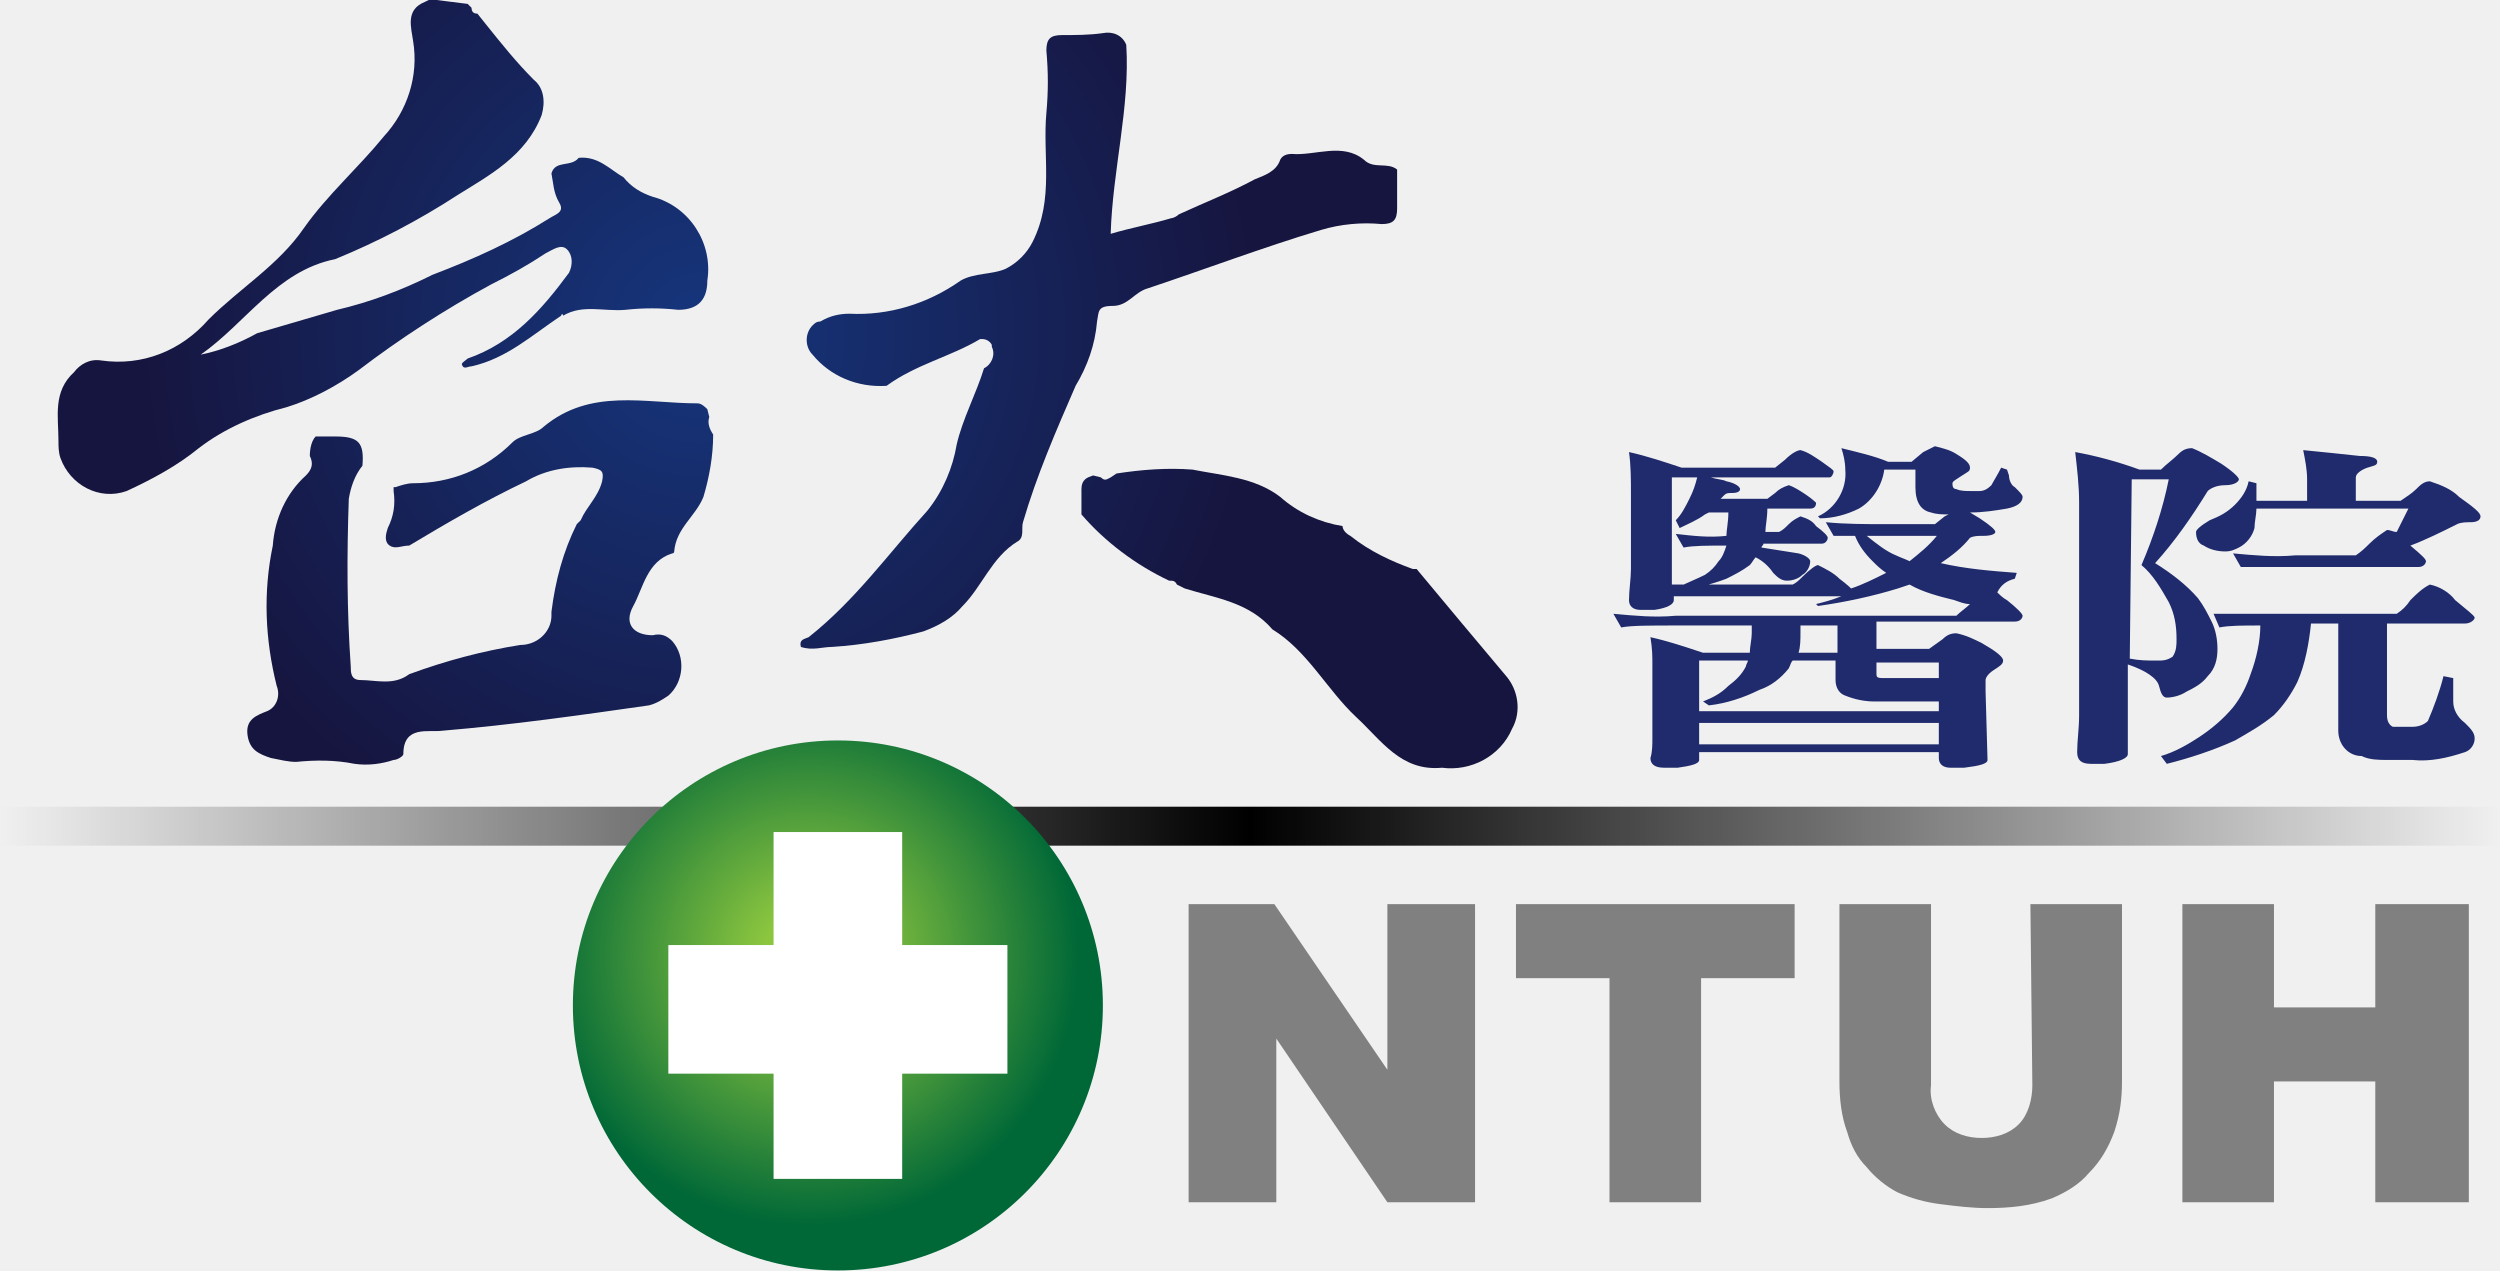
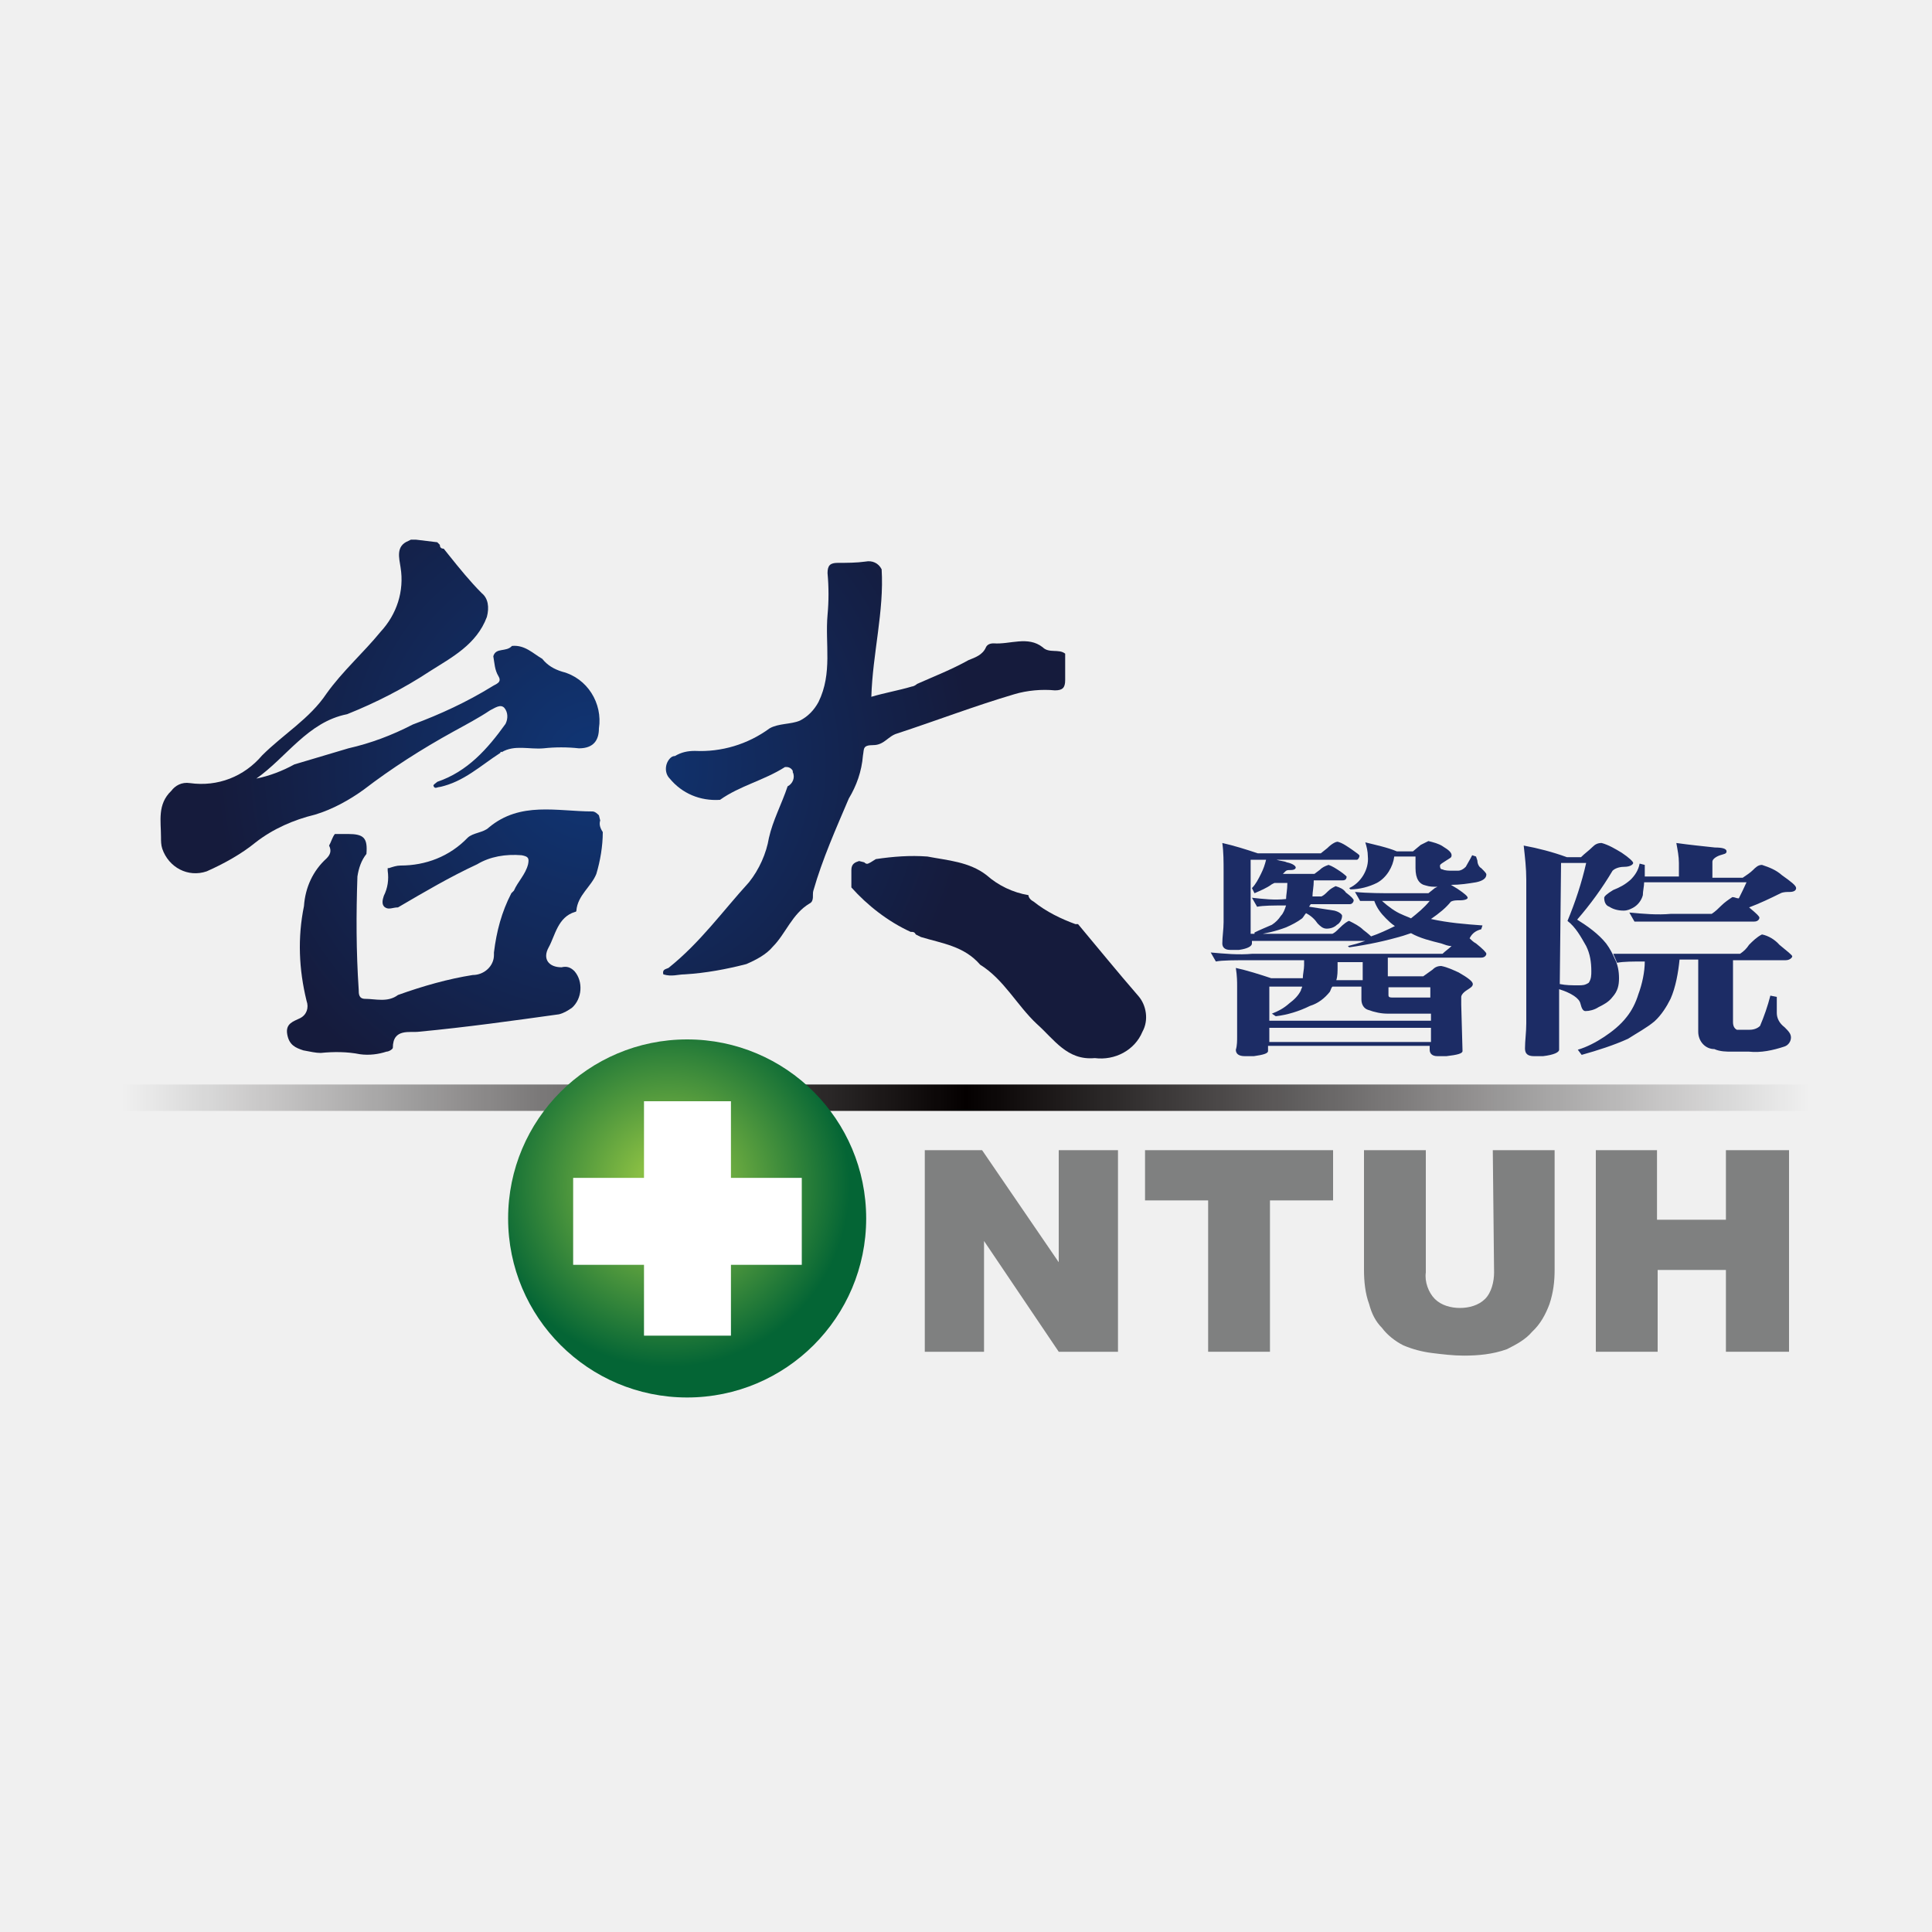
- <svg xmlns="http://www.w3.org/2000/svg" version="1.1" id="圖層_1" x="0px" y="0px" viewBox="0 0 128.3 65.2" style="enable-background:new 0 0 128.3 65.2;" xml:space="preserve">
+ <svg xmlns="http://www.w3.org/2000/svg" version="1.1" id="圖層_1" x="0px" y="0px" viewBox="0 0 300 300" style="enable-background:new 0 0 300 300;" xml:space="preserve">
  <style type="text/css">
	.st0{fill:url(#SVGID_1_);}
	.st1{fill:url(#SVGID_2_);}
	.st2{fill:url(#SVGID_3_);}
	.st3{fill:url(#SVGID_4_);}
	.st4{fill:url(#SVGID_5_);}
	.st5{fill:url(#SVGID_6_);}
	.st6{fill:url(#SVGID_7_);}
- 	.st7{fill:#202B6D;}
- 	.st8{fill:#808080;}
+ 	.st7{fill:#1C2C65;}
+ 	.st8{fill:#7F8080;}
	.st9{fill:#FFFFFF;}
</style>
-   <linearGradient id="SVGID_1_" gradientUnits="userSpaceOnUse" x1="0" y1="25.57" x2="128.31" y2="25.57" gradientTransform="matrix(1 0 0 -1 0 68)">
-     <stop offset="0" style="stop-color:#000000;stop-opacity:0" />
-     <stop offset="0.5" style="stop-color:#000000" />
-     <stop offset="1" style="stop-color:#000000;stop-opacity:0" />
+   <linearGradient id="SVGID_1_" gradientUnits="userSpaceOnUse" x1="18.868" y1="385.878" x2="281.039" y2="385.878" gradientTransform="matrix(1 0 0 1 0 -215.4646)">
+     <stop offset="0" style="stop-color:#040000;stop-opacity:0" />
+     <stop offset="0.5" style="stop-color:#040000" />
+     <stop offset="1" style="stop-color:#040000;stop-opacity:0" />
  </linearGradient>
-   <rect y="41.4" class="st0" width="128.3" height="2" />
-   <radialGradient id="SVGID_2_" cx="41.54" cy="18.92" r="13.79" gradientTransform="matrix(1 0 0 -1 0 68)" gradientUnits="userSpaceOnUse">
-     <stop offset="0.17" style="stop-color:#8CC63F" />
-     <stop offset="1" style="stop-color:#006837" />
+   <rect x="18.9" y="168.4" class="st0" width="262.2" height="4.1" />
+   <radialGradient id="SVGID_2_" cx="103.752" cy="399.528" r="28.179" gradientTransform="matrix(1 0 0 1 0 -215.4646)" gradientUnits="userSpaceOnUse">
+     <stop offset="0.17" style="stop-color:#88BE43" />
+     <stop offset="1" style="stop-color:#046535" />
  </radialGradient>
-   <circle class="st1" cx="43" cy="51.6" r="13.6" />
-   <radialGradient id="SVGID_3_" cx="35.92" cy="50.95" r="28.79" gradientTransform="matrix(1 0 0 -1 0 68)" gradientUnits="userSpaceOnUse">
-     <stop offset="0" style="stop-color:#16367D" />
-     <stop offset="1" style="stop-color:#16153F" />
+   <circle class="st1" cx="106.7" cy="189.2" r="27.8" />
+   <radialGradient id="SVGID_3_" cx="92.268" cy="334.077" r="58.83" gradientTransform="matrix(1 0 0 1 0 -215.4646)" gradientUnits="userSpaceOnUse">
+     <stop offset="0" style="stop-color:#103676" />
+     <stop offset="1" style="stop-color:#151B3C" />
  </radialGradient>
-   <path class="st2" d="M45.5,19.8c-1.5,0.1-2.9-0.5-3.8-1.6c-0.4-0.4-0.4-1.1,0-1.5c0.1-0.1,0.2-0.2,0.4-0.2c0.5-0.3,1-0.4,1.5-0.4  c2,0.1,4-0.5,5.7-1.7c0.7-0.4,1.6-0.3,2.3-0.6c0.6-0.3,1.1-0.8,1.4-1.4c1.1-2.2,0.5-4.4,0.7-6.6c0.1-1.1,0.1-2.1,0-3.2  c0-0.6,0.2-0.8,0.8-0.8c0.7,0,1.4,0,2.1-0.1c0.5-0.1,1,0.1,1.2,0.6C58,5.5,57.1,8.7,57,12c1-0.3,2.1-0.5,3.1-0.8  c0.1,0,0.3-0.1,0.4-0.2c1.3-0.6,2.6-1.1,3.9-1.8c0.5-0.2,1.1-0.4,1.3-1C65.8,8,66,7.9,66.3,7.9c1.2,0.1,2.6-0.6,3.7,0.3  c0.5,0.5,1.2,0.1,1.7,0.5c0,0.7,0,1.4,0,2s-0.2,0.8-0.8,0.8c-1-0.1-2.1,0-3.1,0.3c-3,0.9-5.9,2-8.9,3c-0.7,0.2-1,0.9-1.8,0.9  s-0.7,0.3-0.8,0.8c-0.1,1.2-0.5,2.3-1.1,3.3c-1,2.3-2,4.6-2.7,7c-0.1,0.3,0.1,0.8-0.3,1c-1.3,0.8-1.8,2.3-2.8,3.3  c-0.5,0.6-1.2,1-2,1.3c-1.5,0.4-3.1,0.7-4.7,0.8c-0.5,0-1,0.2-1.6,0c-0.1-0.4,0.2-0.4,0.4-0.5c2.4-1.9,4.1-4.3,6.1-6.5  c0.8-1,1.3-2.2,1.5-3.4c0.3-1.3,1-2.6,1.4-3.9c0.4-0.2,0.6-0.7,0.4-1.1c0,0,0,0,0-0.1c-0.1-0.2-0.3-0.3-0.5-0.3c0,0-0.1,0-0.1,0  C48.8,18.3,47,18.7,45.5,19.8z" />
-   <radialGradient id="SVGID_4_" cx="35.92" cy="50.95" r="28.79" gradientTransform="matrix(1 0 0 -1 0 68)" gradientUnits="userSpaceOnUse">
-     <stop offset="0" style="stop-color:#16367D" />
-     <stop offset="1" style="stop-color:#16153F" />
+   <path class="st2" d="M111.8,124.2c-3.1,0.2-5.9-1-7.8-3.3c-0.8-0.8-0.8-2.2,0-3.1c0.2-0.2,0.4-0.4,0.8-0.4c1-0.6,2-0.8,3.1-0.8  c4.1,0.2,8.2-1,11.6-3.5c1.4-0.8,3.3-0.6,4.7-1.2c1.2-0.6,2.2-1.6,2.9-2.9c2.2-4.5,1-9,1.4-13.5c0.2-2.2,0.2-4.3,0-6.5  c0-1.2,0.4-1.6,1.6-1.6c1.4,0,2.9,0,4.3-0.2c1-0.2,2,0.2,2.5,1.2c0.4,6.5-1.4,13.1-1.6,19.8c2-0.6,4.3-1,6.3-1.6  c0.2,0,0.6-0.2,0.8-0.4c2.7-1.2,5.3-2.2,8-3.7c1-0.4,2.2-0.8,2.7-2c0.2-0.4,0.6-0.6,1.2-0.6c2.5,0.2,5.3-1.2,7.6,0.6  c1,1,2.5,0.2,3.5,1c0,1.4,0,2.9,0,4.1c0,1.2-0.4,1.6-1.6,1.6c-2-0.2-4.3,0-6.3,0.6c-6.1,1.8-12.1,4.1-18.2,6.1  c-1.4,0.4-2,1.8-3.7,1.8s-1.4,0.6-1.6,1.6c-0.2,2.5-1,4.7-2.2,6.7c-2,4.7-4.1,9.4-5.5,14.3c-0.2,0.6,0.2,1.6-0.6,2  c-2.7,1.6-3.7,4.7-5.7,6.7c-1,1.2-2.5,2-4.1,2.7c-3.1,0.8-6.3,1.4-9.6,1.6c-1,0-2,0.4-3.3,0c-0.2-0.8,0.4-0.8,0.8-1  c4.9-3.9,8.4-8.8,12.5-13.3c1.6-2,2.7-4.5,3.1-6.9c0.6-2.7,2-5.3,2.9-8c0.8-0.4,1.2-1.4,0.8-2.2c0,0,0,0,0-0.2  c-0.2-0.4-0.6-0.6-1-0.6h-0.2C118.6,121.2,114.9,122,111.8,124.2z" />
+   <radialGradient id="SVGID_4_" cx="92.268" cy="334.077" r="58.83" gradientTransform="matrix(1 0 0 1 0 -215.4646)" gradientUnits="userSpaceOnUse">
+     <stop offset="0" style="stop-color:#103676" />
+     <stop offset="1" style="stop-color:#151B3C" />
  </radialGradient>
-   <path class="st3" d="M57.3,24.3c1.3-0.2,2.6-0.3,3.9-0.2c1.5,0.3,3.2,0.4,4.5,1.4c0.9,0.8,2,1.3,3.2,1.5c0,0.2,0.2,0.4,0.4,0.5  c1,0.8,2.1,1.3,3.2,1.7c0.1,0,0.1,0,0.2,0c1.5,1.8,3,3.6,4.6,5.5c0.6,0.7,0.8,1.8,0.3,2.7c-0.6,1.4-2.1,2.2-3.6,2  c-2.1,0.2-3.1-1.4-4.4-2.6c-1.5-1.4-2.5-3.4-4.3-4.5c-1.2-1.4-2.9-1.6-4.5-2.1l-0.4-0.2c-0.1-0.2-0.2-0.2-0.4-0.2  c-1.7-0.8-3.3-2-4.5-3.4c0-0.4,0-0.8,0-1.3c0-0.5,0.3-0.6,0.6-0.7l0.4,0.1c0.2,0.2,0.3,0.1,0.5,0L57.3,24.3L57.3,24.3z" />
-   <radialGradient id="SVGID_5_" cx="35.92" cy="50.95" r="28.79" gradientTransform="matrix(1 0 0 -1 0 68)" gradientUnits="userSpaceOnUse">
-     <stop offset="0" style="stop-color:#16367D" />
-     <stop offset="1" style="stop-color:#16153F" />
+   <path class="st3" d="M136,133.4c2.7-0.4,5.3-0.6,8-0.4c3.1,0.6,6.5,0.8,9.2,2.9c1.8,1.6,4.1,2.7,6.5,3.1c0,0.4,0.4,0.8,0.8,1  c2,1.6,4.3,2.7,6.5,3.5c0.2,0,0.2,0,0.4,0c3.1,3.7,6.1,7.4,9.4,11.2c1.2,1.4,1.6,3.7,0.6,5.5c-1.2,2.9-4.3,4.5-7.4,4.1  c-4.3,0.4-6.3-2.9-9-5.3c-3.1-2.9-5.1-6.9-8.8-9.2c-2.5-2.9-5.9-3.3-9.2-4.3l-0.8-0.4c-0.2-0.4-0.4-0.4-0.8-0.4  c-3.5-1.6-6.7-4.1-9.2-6.9c0-0.8,0-1.6,0-2.7c0-1,0.6-1.2,1.2-1.4l0.8,0.2c0.4,0.4,0.6,0.2,1,0L136,133.4L136,133.4z" />
+   <radialGradient id="SVGID_5_" cx="92.268" cy="334.077" r="58.83" gradientTransform="matrix(1 0 0 1 0 -215.4646)" gradientUnits="userSpaceOnUse">
+     <stop offset="0" style="stop-color:#103676" />
+     <stop offset="1" style="stop-color:#151B3C" />
  </radialGradient>
-   <path class="st4" d="M28.8,16.2c-1.5,1-2.8,2.2-4.6,2.6c-0.2,0-0.4,0.2-0.5-0.1c0-0.1,0.2-0.2,0.3-0.3c2.3-0.8,3.8-2.5,5.2-4.4  c0.2-0.4,0.2-0.9-0.1-1.2c-0.3-0.3-0.7,0-1.1,0.2c-0.9,0.6-1.8,1.1-2.8,1.6c-2.4,1.3-4.7,2.8-6.8,4.4c-1.1,0.8-2.4,1.5-3.7,1.9  c-1.6,0.4-3.2,1.1-4.5,2.1c-1.1,0.9-2.4,1.6-3.7,2.2c-1.4,0.5-2.9-0.3-3.4-1.7C3,23.2,3,22.9,3,22.6c0-1.2-0.3-2.5,0.8-3.5  c0.3-0.4,0.8-0.7,1.4-0.6c2.1,0.3,4.1-0.5,5.5-2.1c1.6-1.6,3.6-2.8,4.9-4.7c1.2-1.7,2.8-3.1,4.1-4.7c1.2-1.3,1.8-3.1,1.5-4.9  c-0.1-0.7-0.4-1.6,0.6-2l0.2-0.1L22.4,0L24,0.2l0.2,0.2c0,0.2,0.1,0.3,0.3,0.3l0.4,0.5c0.8,1,1.6,2,2.5,2.9c0.5,0.4,0.6,1.1,0.4,1.8  C27,8,25.1,9,23.5,10c-2,1.3-4.1,2.4-6.3,3.3c-3,0.6-4.6,3.3-6.9,4.9c1-0.2,2-0.6,2.9-1.1l4.1-1.2c1.7-0.4,3.3-1,4.9-1.8  c2.1-0.8,4.1-1.7,6-2.9c0.3-0.2,0.8-0.3,0.5-0.8s-0.3-1-0.4-1.5c0.2-0.7,1-0.3,1.4-0.8c1-0.1,1.6,0.6,2.3,1c0.4,0.5,0.9,0.8,1.5,1  c1.9,0.5,3.1,2.4,2.8,4.3c0,0.9-0.4,1.5-1.5,1.5c-0.9-0.1-1.8-0.1-2.7,0c-1.1,0.1-2.2-0.3-3.2,0.3l0,0  C28.9,16.1,28.8,16.1,28.8,16.2z" />
-   <radialGradient id="SVGID_6_" cx="35.92" cy="50.95" r="28.79" gradientTransform="matrix(1 0 0 -1 0 68)" gradientUnits="userSpaceOnUse">
-     <stop offset="0" style="stop-color:#16367D" />
-     <stop offset="1" style="stop-color:#16153F" />
+   <path class="st4" d="M77.7,116.9c-3.1,2-5.7,4.5-9.4,5.3c-0.4,0-0.8,0.4-1-0.2c0-0.2,0.4-0.4,0.6-0.6c4.7-1.6,7.8-5.1,10.6-9  c0.4-0.8,0.4-1.8-0.2-2.5c-0.6-0.6-1.4,0-2.2,0.4c-1.8,1.2-3.7,2.2-5.7,3.3c-4.9,2.7-9.6,5.7-13.9,9c-2.2,1.6-4.9,3.1-7.6,3.9  c-3.3,0.8-6.5,2.2-9.2,4.3c-2.2,1.8-4.9,3.3-7.6,4.5c-2.9,1-5.9-0.6-6.9-3.5c-0.2-0.6-0.2-1.2-0.2-1.8c0-2.5-0.6-5.1,1.6-7.2  c0.6-0.8,1.6-1.4,2.9-1.2c4.3,0.6,8.4-1,11.2-4.3c3.3-3.3,7.4-5.7,10-9.6c2.5-3.5,5.7-6.3,8.4-9.6c2.5-2.7,3.7-6.3,3.1-10  c-0.2-1.4-0.8-3.3,1.2-4.1l0.4-0.2h0.8l3.3,0.4l0.4,0.4c0,0.4,0.2,0.6,0.6,0.6l0.8,1c1.6,2,3.3,4.1,5.1,5.9c1,0.8,1.2,2.2,0.8,3.7  c-1.6,4.3-5.5,6.3-8.8,8.4c-4.1,2.7-8.4,4.9-12.9,6.7c-6.1,1.2-9.4,6.7-14.1,10c2-0.4,4.1-1.2,5.9-2.2l8.4-2.5c3.5-0.8,6.7-2,10-3.7  c4.3-1.6,8.4-3.5,12.3-5.9c0.6-0.4,1.6-0.6,1-1.6c-0.6-1-0.6-2-0.8-3.1c0.4-1.4,2-0.6,2.9-1.6c2-0.2,3.3,1.2,4.7,2  c0.8,1,1.8,1.6,3.1,2c3.9,1,6.3,4.9,5.7,8.8c0,1.8-0.8,3.1-3.1,3.1c-1.8-0.2-3.7-0.2-5.5,0c-2.2,0.2-4.5-0.6-6.5,0.6l0,0  C77.9,116.7,77.7,116.7,77.7,116.9z" />
+   <radialGradient id="SVGID_6_" cx="92.268" cy="334.077" r="58.83" gradientTransform="matrix(1 0 0 1 0 -215.4646)" gradientUnits="userSpaceOnUse">
+     <stop offset="0" style="stop-color:#103676" />
+     <stop offset="1" style="stop-color:#151B3C" />
  </radialGradient>
-   <path class="st5" d="M16.2,22.4c0.3,0,0.6,0,1,0c1.2,0,1.5,0.3,1.4,1.5c-0.4,0.5-0.6,1.1-0.7,1.7c-0.1,2.9-0.1,5.7,0.1,8.6  c0,0.3,0,0.7,0.5,0.7c0.8,0,1.7,0.3,2.5-0.3c1.9-0.7,3.8-1.2,5.7-1.5c0.9,0,1.6-0.7,1.6-1.5c0-0.1,0-0.1,0-0.2  c0.2-1.6,0.6-3.1,1.3-4.5l0,0l0.2-0.2c0.3-0.7,0.9-1.2,1.1-2c0.1-0.5,0-0.6-0.5-0.7c-1.2-0.1-2.4,0.1-3.4,0.7c-2.1,1-4,2.1-6,3.3  C20.6,28,20.3,28.2,20,28s-0.2-0.6-0.1-0.9c0.3-0.6,0.4-1.2,0.3-1.9c0-0.1,0-0.1,0-0.2l0.1,0V25c0.3-0.1,0.6-0.2,0.9-0.2  c1.9,0,3.7-0.7,5.1-2.1c0.4-0.4,1.2-0.4,1.6-0.8c2.4-2,5.2-1.2,7.9-1.2c0.2,0,0.4,0.2,0.5,0.3l0.1,0.4c-0.1,0.3,0,0.6,0.2,0.9  c0,1.1-0.2,2.2-0.5,3.2c-0.4,1-1.4,1.6-1.5,2.8c0,0.1-0.1,0.1-0.1,0.1c-1.3,0.4-1.5,1.8-2,2.7s0,1.5,1,1.5c0.4-0.1,0.7,0,1,0.3  c0.7,0.8,0.6,2.1-0.2,2.8c-0.3,0.2-0.6,0.4-1,0.5c-3.5,0.5-7,1-10.6,1.3c-0.7,0.1-2-0.3-2,1.2c0,0.1-0.3,0.3-0.5,0.3  c-0.6,0.2-1.3,0.3-2,0.2c-1-0.2-2-0.2-3-0.1c-0.4,0-0.8-0.1-1.3-0.2c-0.6-0.2-1.1-0.4-1.2-1.2s0.5-1,1-1.2c0.5-0.2,0.7-0.8,0.5-1.3  c0,0,0,0,0,0c-0.6-2.4-0.7-4.8-0.2-7.2c0.1-1.4,0.7-2.7,1.7-3.6c0.3-0.3,0.4-0.6,0.2-1C15.9,23,16,22.6,16.2,22.4L16.2,22.4z" />
-   <radialGradient id="SVGID_7_" cx="35.92" cy="50.95" r="28.79" gradientTransform="matrix(1 0 0 -1 0 68)" gradientUnits="userSpaceOnUse">
-     <stop offset="0" style="stop-color:#16367D" />
-     <stop offset="1" style="stop-color:#16153F" />
+   <path class="st5" d="M52,129.5c0.6,0,1.2,0,2,0c2.5,0,3.1,0.6,2.9,3.1c-0.8,1-1.2,2.2-1.4,3.5c-0.2,5.9-0.2,11.6,0.2,17.6  c0,0.6,0,1.4,1,1.4c1.6,0,3.5,0.6,5.1-0.6c3.9-1.4,7.8-2.5,11.6-3.1c1.8,0,3.3-1.4,3.3-3.1c0-0.2,0-0.2,0-0.4  c0.4-3.3,1.2-6.3,2.7-9.2l0,0l0.4-0.4c0.6-1.4,1.8-2.5,2.2-4.1c0.2-1,0-1.2-1-1.4c-2.5-0.2-4.9,0.2-6.9,1.4c-4.3,2-8.2,4.3-12.3,6.7  c-0.8,0-1.4,0.4-2,0s-0.4-1.2-0.2-1.8c0.6-1.2,0.8-2.5,0.6-3.9c0-0.2,0-0.2,0-0.4h0.2l0,0c0.6-0.2,1.2-0.4,1.8-0.4  c3.9,0,7.6-1.4,10.4-4.3c0.8-0.8,2.5-0.8,3.3-1.6c4.9-4.1,10.6-2.5,16.1-2.5c0.4,0,0.8,0.4,1,0.6l0.2,0.8c-0.2,0.6,0,1.2,0.4,1.8  c0,2.2-0.4,4.5-1,6.5c-0.8,2-2.9,3.3-3.1,5.7c0,0.2-0.2,0.2-0.2,0.2c-2.7,0.8-3.1,3.7-4.1,5.5c-1,1.8,0,3.1,2,3.1  c0.8-0.2,1.4,0,2,0.6c1.4,1.6,1.2,4.3-0.4,5.7c-0.6,0.4-1.2,0.8-2,1c-7.2,1-14.3,2-21.7,2.7c-1.4,0.2-4.1-0.6-4.1,2.5  c0,0.2-0.6,0.6-1,0.6c-1.2,0.4-2.7,0.6-4.1,0.4c-2-0.4-4.1-0.4-6.1-0.2c-0.8,0-1.6-0.2-2.7-0.4c-1.2-0.4-2.2-0.8-2.5-2.5s1-2,2-2.5  s1.4-1.6,1-2.7l0,0c-1.2-4.9-1.4-9.8-0.4-14.7c0.2-2.9,1.4-5.5,3.5-7.4c0.6-0.6,0.8-1.2,0.4-2C51.4,130.8,51.6,130,52,129.5  L52,129.5z" />
+   <radialGradient id="SVGID_7_" cx="60.145" cy="334.077" r="27.338" gradientTransform="matrix(1 0 0 1 0 -215.4646)" gradientUnits="userSpaceOnUse">
+     <stop offset="0" style="stop-color:#103676" />
+     <stop offset="1" style="stop-color:#151B3C" />
  </radialGradient>
-   <path class="st6" d="M20.2,25.3v-0.2C20.2,25.2,20.2,25.2,20.2,25.3z" />
-   <path class="st7" d="M85.8,24.5V30H92c0.2-0.1,0.3-0.2,0.5-0.4c0.4-0.4,0.7-0.6,0.8-0.6c0.4,0.2,0.8,0.4,1.1,0.7  c0.4,0.3,0.6,0.5,0.6,0.5v0c0.6-0.2,1.2-0.5,1.8-0.8l0,0c-0.3-0.2-0.5-0.4-0.7-0.6c-0.4-0.4-0.7-0.8-0.9-1.3l-1.1,0l-0.4-0.7  c1,0.1,2.1,0.1,3.1,0.1h2.5l0.5-0.4l0.2-0.1c-0.3,0-0.6,0-0.9-0.1c-0.5-0.1-0.8-0.5-0.8-1.3v-0.9h-1.6c-0.1,0.8-0.6,1.6-1.3,2  c-0.6,0.3-1.3,0.5-2,0.5l-0.1-0.1c0.9-0.4,1.5-1.4,1.4-2.4c0-0.4-0.1-0.8-0.2-1.1c0.8,0.2,1.7,0.4,2.4,0.7h1.2l0.6-0.5  c0.2-0.1,0.4-0.2,0.6-0.3c0.4,0.1,0.8,0.2,1.1,0.4c0.5,0.3,0.7,0.5,0.7,0.7s-0.1,0.2-0.4,0.4s-0.5,0.3-0.5,0.4s0,0.3,0.2,0.3  c0.2,0.1,0.5,0.1,0.7,0.1h0.5c0.2,0,0.4-0.1,0.6-0.3c0.1-0.2,0.3-0.5,0.5-0.9l0.3,0.1l0.1,0.3c0,0.2,0.1,0.5,0.3,0.6  c0.3,0.3,0.4,0.4,0.4,0.5c0,0.3-0.3,0.5-0.8,0.6c-0.6,0.1-1.2,0.2-1.9,0.2l0.5,0.3c0.6,0.4,0.8,0.6,0.8,0.7s-0.2,0.2-0.6,0.2  c-0.3,0-0.5,0-0.7,0.1c-0.4,0.5-0.9,0.9-1.5,1.3l0,0c1.3,0.3,2.6,0.4,3.9,0.5l-0.1,0.3c-0.4,0.1-0.7,0.3-0.9,0.7  c0.1,0.1,0.3,0.3,0.5,0.4c0.5,0.4,0.8,0.7,0.8,0.8s-0.1,0.3-0.4,0.3h-7.1v1.4H99l0.7-0.5c0.2-0.2,0.4-0.3,0.7-0.3  c0.5,0.1,0.9,0.3,1.3,0.5c0.7,0.4,1.1,0.7,1.1,0.9s-0.2,0.3-0.5,0.5s-0.4,0.4-0.4,0.5v0.6L102,39c0,0.2-0.4,0.3-1.2,0.4h-0.7  c-0.4,0-0.6-0.2-0.6-0.5v-0.3H87.2V39c0,0.2-0.4,0.3-1.1,0.4h-0.7c-0.5,0-0.7-0.2-0.7-0.5c0.1-0.3,0.1-0.7,0.1-1v-3.8  c0-0.4,0-0.8-0.1-1.4c0.9,0.2,1.8,0.5,2.7,0.8h2.4c0-0.3,0.1-0.7,0.1-1v-0.4H86c-1.3,0-2.3,0-2.8,0.1l-0.4-0.7  c1.1,0.1,2.1,0.2,3.2,0.1h14.4c0.2-0.2,0.5-0.4,0.7-0.6l0,0c-0.3,0-0.5-0.1-0.8-0.2c-0.8-0.2-1.6-0.4-2.3-0.8l-0.6,0.2  c-1.3,0.4-2.7,0.7-4.1,0.9L93.2,31c0.4-0.1,0.8-0.2,1.3-0.4h-8.6v0.2c0,0.2-0.3,0.4-1,0.5c-0.3,0-0.5,0-0.7,0  c-0.4,0-0.6-0.2-0.6-0.5c0-0.5,0.1-1.1,0.1-1.6v-3.8c0-0.8,0-1.5-0.1-2.2c0.9,0.2,1.8,0.5,2.7,0.8h4.8l0.5-0.4  c0.4-0.4,0.7-0.5,0.8-0.5c0.4,0.1,0.8,0.4,1.1,0.6c0.4,0.3,0.6,0.4,0.6,0.5c0,0.1-0.1,0.3-0.2,0.3c0,0,0,0-0.1,0h-6  c0.3,0.1,0.6,0.1,0.8,0.2c0.5,0.1,0.7,0.3,0.7,0.4s-0.1,0.2-0.4,0.2c-0.2,0-0.3,0-0.4,0.1l-0.2,0.2h2.4l0.4-0.3  c0.2-0.2,0.4-0.3,0.7-0.4c0.3,0.1,0.6,0.3,0.9,0.5c0.3,0.2,0.5,0.4,0.5,0.4c0,0.2-0.1,0.3-0.3,0.3h-2.2c0,0.5-0.1,0.9-0.1,1.2h0.7  c0.2-0.1,0.3-0.2,0.5-0.4c0.2-0.2,0.4-0.3,0.6-0.4c0.3,0.1,0.6,0.2,0.8,0.5c0.4,0.3,0.6,0.5,0.6,0.6s-0.1,0.3-0.3,0.3h-3  c0,0.1-0.1,0.1-0.1,0.2c0.6,0.1,1.3,0.2,1.9,0.3c0.4,0.1,0.6,0.3,0.6,0.4c0,0.3-0.2,0.6-0.4,0.7c-0.2,0.2-0.5,0.3-0.8,0.3  c-0.3,0-0.5-0.2-0.7-0.4c-0.2-0.3-0.5-0.6-0.9-0.8c-0.1,0.1-0.2,0.3-0.3,0.4c-0.4,0.3-0.8,0.5-1.2,0.7c-0.8,0.3-1.6,0.5-2.4,0.6  v-0.2c0.4-0.2,0.9-0.4,1.3-0.6c0.3-0.2,0.5-0.4,0.7-0.7c0.2-0.2,0.3-0.5,0.4-0.8c-1,0-1.7,0-2.2,0.1l-0.4-0.7  c0.9,0.1,1.7,0.2,2.6,0.1c0-0.3,0.1-0.7,0.1-1.2h-1l-0.2,0.1c-0.4,0.3-0.9,0.5-1.3,0.7L86,26.7c0.3-0.3,0.5-0.7,0.7-1.1  c0.2-0.4,0.3-0.7,0.4-1.1H85.8z M99.5,36.6V36h-3.3c-0.5,0-1-0.1-1.5-0.3c-0.3-0.1-0.5-0.4-0.5-0.8v-1H92c-0.1,0.1-0.1,0.2-0.2,0.4  c-0.4,0.5-0.9,0.9-1.5,1.1c-0.8,0.4-1.7,0.7-2.6,0.8l-0.3-0.2c0.5-0.2,0.9-0.4,1.3-0.8c0.4-0.3,0.7-0.6,0.9-1c0-0.1,0.1-0.2,0.1-0.3  h-2.5v2.6H99.5z M99.5,38.2v-1.1H87.2v1.1L99.5,38.2z M94.3,32.1h-1.9v0.4c0,0.3,0,0.7-0.1,1h2L94.3,32.1z M97.3,28.5  c0.2,0.1,0.5,0.2,0.7,0.3c0.5-0.4,1-0.8,1.4-1.3h-3.6C96.3,27.9,96.8,28.3,97.3,28.5z M96.3,34.6c0,0.2,0.1,0.2,0.5,0.2h2.7V34h-3.2  V34.6z" />
-   <path class="st7" d="M114,23.8c0.6,0.4,0.9,0.7,0.9,0.8s-0.2,0.3-0.7,0.3s-0.8,0.2-0.9,0.3c-0.8,1.3-1.7,2.6-2.7,3.7  c0.8,0.5,1.6,1.1,2.2,1.8c0.3,0.4,0.5,0.8,0.7,1.2c0.2,0.4,0.3,0.9,0.3,1.4c0,0.5-0.1,1-0.5,1.4c-0.3,0.4-0.7,0.6-1.1,0.8  c-0.3,0.2-0.7,0.3-1,0.3c-0.2,0-0.3-0.2-0.4-0.6s-0.7-0.8-1.6-1.1v4.6c0,0.2-0.4,0.4-1.2,0.5h-0.7c-0.5,0-0.7-0.2-0.7-0.6  c0-0.6,0.1-1.2,0.1-1.9V25.8c0-0.9-0.1-1.7-0.2-2.6c1.1,0.2,2.2,0.5,3.3,0.9h1.1c0.3-0.3,0.6-0.5,0.9-0.8c0.2-0.2,0.4-0.3,0.7-0.3  C113,23.2,113.5,23.5,114,23.8z M109.3,33.8c0.5,0.1,0.9,0.1,1.4,0.1c0.3,0,0.5,0,0.8-0.2c0.2-0.3,0.2-0.6,0.2-0.9  c0-0.7-0.1-1.3-0.4-1.9c-0.4-0.7-0.8-1.4-1.4-1.9c0.6-1.4,1.1-2.9,1.4-4.4h-1.9L109.3,33.8z M116.7,31.5h6.3  c0.3-0.2,0.5-0.4,0.7-0.7c0.3-0.3,0.6-0.6,1-0.8c0.5,0.1,1,0.4,1.3,0.8c0.6,0.5,1,0.8,1,0.9s-0.2,0.3-0.5,0.3h-4v4.7  c0,0.3,0.1,0.5,0.3,0.6c0.3,0,0.7,0,1,0c0.3,0,0.6-0.1,0.8-0.3c0.3-0.7,0.6-1.5,0.8-2.3l0.5,0.1l0,1.2c0,0.4,0.2,0.8,0.6,1.1  c0.3,0.3,0.5,0.5,0.5,0.8c0,0.3-0.2,0.6-0.5,0.7c-0.9,0.3-1.8,0.5-2.7,0.4h-1.3c-0.4,0-0.9,0-1.3-0.2c-0.7,0-1.2-0.6-1.2-1.3  c0,0,0,0,0-0.1V32h-1.4c-0.1,1-0.3,2.1-0.7,3c-0.3,0.6-0.7,1.2-1.2,1.7c-0.6,0.5-1.3,0.9-2,1.3c-1.1,0.5-2.3,0.9-3.5,1.2l-0.3-0.4  c0.7-0.2,1.4-0.6,2-1c0.6-0.4,1.2-0.9,1.7-1.5c0.4-0.5,0.7-1.1,0.9-1.7c0.3-0.8,0.5-1.7,0.5-2.5c-0.9,0-1.6,0-2.1,0.1l-0.3-0.7  C114.6,31.5,115.7,31.5,116.7,31.5L116.7,31.5z M121.1,23.4c0.6,0,0.9,0.1,0.9,0.3s-0.2,0.2-0.5,0.3s-0.6,0.3-0.6,0.5v1.2h2.3  c0.3-0.2,0.6-0.4,0.8-0.6c0.2-0.2,0.4-0.4,0.7-0.4c0.6,0.2,1.1,0.4,1.5,0.8c0.7,0.5,1.1,0.8,1.1,1s-0.2,0.3-0.5,0.3  c-0.2,0-0.5,0-0.7,0.1c-0.8,0.4-1.6,0.8-2.4,1.1l0,0c0.6,0.5,0.8,0.7,0.8,0.8s-0.1,0.3-0.4,0.3h-6.3c-1.3,0-2.3,0-2.8,0l-0.4-0.7  c1.1,0.1,2.1,0.2,3.2,0.1h3.1c0.3-0.2,0.5-0.4,0.7-0.6c0.3-0.3,0.6-0.5,0.9-0.7c0.2,0,0.3,0.1,0.5,0.1c0.2-0.4,0.4-0.8,0.6-1.2h-7.8  c0,0.3-0.1,0.7-0.1,1c-0.1,0.4-0.4,0.8-0.8,1c-0.2,0.1-0.4,0.2-0.7,0.2c-0.4,0-0.8-0.1-1.1-0.3c-0.3-0.1-0.4-0.4-0.4-0.7  c0-0.1,0.2-0.3,0.7-0.6c0.5-0.2,0.9-0.4,1.3-0.8c0.3-0.3,0.6-0.7,0.7-1.2l0.4,0.1c0,0.4,0,0.7,0,0.9h2.6v-1.1c0-0.5-0.1-1-0.2-1.5  C119.2,23.2,120.2,23.3,121.1,23.4L121.1,23.4z" />
-   <path class="st8" d="M61,46.4h4.4l5.8,8.5v-8.5h4.5v15.3h-4.5l-5.7-8.4v8.4H61V46.4z" />
-   <path class="st8" d="M77.7,46.4h14.4v3.8h-4.8v11.5h-4.7V50.2h-4.8V46.4z" />
-   <path class="st8" d="M104.2,46.4h4.7v9.1c0,0.9-0.1,1.7-0.4,2.6c-0.3,0.8-0.7,1.5-1.3,2.1c-0.5,0.6-1.2,1-1.9,1.3  c-1.1,0.4-2.2,0.5-3.3,0.5c-0.8,0-1.6-0.1-2.4-0.2c-0.8-0.1-1.5-0.3-2.2-0.6c-0.6-0.3-1.2-0.8-1.6-1.3c-0.5-0.5-0.8-1.1-1-1.8  c-0.3-0.8-0.4-1.7-0.4-2.6v-9.1h4.7v9.3c-0.1,0.7,0.2,1.5,0.7,2c0.5,0.5,1.2,0.7,1.9,0.7c0.7,0,1.4-0.2,1.9-0.7  c0.5-0.5,0.7-1.3,0.7-2L104.2,46.4z" />
-   <path class="st8" d="M112,46.4h4.7v5.3h5.2v-5.3h4.8v15.3h-4.8v-6.2h-5.2v6.2H112V46.4z" />
-   <polygon class="st9" points="51.7,48.5 46.3,48.5 46.3,42.7 39.7,42.7 39.7,48.5 34.3,48.5 34.3,55.1 39.7,55.1 39.7,60.5   46.3,60.5 46.3,55.1 51.7,55.1 " />
+   <path class="st6" d="M60.1,135.5v-0.4C60.1,135.3,60.1,135.3,60.1,135.5z" />
+   <path class="st7" d="M194.2,133.8v11.2h12.7c0.4-0.2,0.6-0.4,1-0.8c0.8-0.8,1.4-1.2,1.6-1.2c0.8,0.4,1.6,0.8,2.2,1.4  c0.8,0.6,1.2,1,1.2,1l0,0c1.2-0.4,2.5-1,3.7-1.6l0,0c-0.6-0.4-1-0.8-1.4-1.2c-0.8-0.8-1.4-1.6-1.8-2.7h-2.2l-0.8-1.4  c2,0.2,4.3,0.2,6.3,0.2h5.1l1-0.8l0.4-0.2c-0.6,0-1.2,0-1.8-0.2c-1-0.2-1.6-1-1.6-2.7V133h-3.3c-0.2,1.6-1.2,3.3-2.7,4.1  c-1.2,0.6-2.7,1-4.1,1l-0.2-0.2c1.8-0.8,3.1-2.9,2.9-4.9c0-0.8-0.2-1.6-0.4-2.2c1.6,0.4,3.5,0.8,4.9,1.4h2.5l1.2-1  c0.4-0.2,0.8-0.4,1.2-0.6c0.8,0.2,1.6,0.4,2.2,0.8c1,0.6,1.4,1,1.4,1.4c0,0.4-0.2,0.4-0.8,0.8c-0.6,0.4-1,0.6-1,0.8s0,0.6,0.4,0.6  c0.4,0.2,1,0.2,1.4,0.2h1c0.4,0,0.8-0.2,1.2-0.6c0.2-0.4,0.6-1,1-1.8l0.6,0.2l0.2,0.6c0,0.4,0.2,1,0.6,1.2c0.6,0.6,0.8,0.8,0.8,1  c0,0.6-0.6,1-1.6,1.2c-1.2,0.2-2.5,0.4-3.9,0.4l1,0.6c1.2,0.8,1.6,1.2,1.6,1.4c0,0.2-0.4,0.4-1.2,0.4c-0.6,0-1,0-1.4,0.2  c-0.8,1-1.8,1.8-3.1,2.7l0,0c2.7,0.6,5.3,0.8,8,1l-0.2,0.6c-0.8,0.2-1.4,0.6-1.8,1.4c0.2,0.2,0.6,0.6,1,0.8c1,0.8,1.6,1.4,1.6,1.6  c0,0.2-0.2,0.6-0.8,0.6h-14.5v2.9h5.5l1.4-1c0.4-0.4,0.8-0.6,1.4-0.6c1,0.2,1.8,0.6,2.7,1c1.4,0.8,2.2,1.4,2.2,1.8  c0,0.4-0.4,0.6-1,1c-0.6,0.4-0.8,0.8-0.8,1v1.2l0.2,7.2c0,0.4-0.8,0.6-2.5,0.8h-1.4c-0.8,0-1.2-0.4-1.2-1v-0.6h-25.1v0.8  c0,0.4-0.8,0.6-2.2,0.8h-1.4c-1,0-1.4-0.4-1.4-1c0.2-0.6,0.2-1.4,0.2-2v-7.8c0-0.8,0-1.6-0.2-2.9c1.8,0.4,3.7,1,5.5,1.6h4.9  c0-0.6,0.2-1.4,0.2-2v-0.8h-8c-2.7,0-4.7,0-5.7,0.2l-0.8-1.4c2.2,0.2,4.3,0.4,6.5,0.2H224c0.4-0.4,1-0.8,1.4-1.2l0,0  c-0.6,0-1-0.2-1.6-0.4c-1.6-0.4-3.3-0.8-4.7-1.6l-1.2,0.4c-2.7,0.8-5.5,1.4-8.4,1.8l-0.2-0.2c0.8-0.2,1.6-0.4,2.7-0.8h-17.6v0.4  c0,0.4-0.6,0.8-2,1c-0.6,0-1,0-1.4,0c-0.8,0-1.2-0.4-1.2-1c0-1,0.2-2.2,0.2-3.3v-7.8c0-1.6,0-3.1-0.2-4.5c1.8,0.4,3.7,1,5.5,1.6h9.8  l1-0.8c0.8-0.8,1.4-1,1.6-1c0.8,0.2,1.6,0.8,2.2,1.2c0.8,0.6,1.2,0.8,1.2,1s-0.2,0.6-0.4,0.6c0,0,0,0-0.2,0h-12.3  c0.6,0.2,1.2,0.2,1.6,0.4c1,0.2,1.4,0.6,1.4,0.8s-0.2,0.4-0.8,0.4c-0.4,0-0.6,0-0.8,0.2l-0.4,0.4h4.9l0.8-0.6  c0.4-0.4,0.8-0.6,1.4-0.8c0.6,0.2,1.2,0.6,1.8,1c0.6,0.4,1,0.8,1,0.8c0,0.4-0.2,0.6-0.6,0.6h-4.5c0,1-0.2,1.8-0.2,2.5h1.4  c0.4-0.2,0.6-0.4,1-0.8c0.4-0.4,0.8-0.6,1.2-0.8c0.6,0.2,1.2,0.4,1.6,1c0.8,0.6,1.2,1,1.2,1.2c0,0.2-0.2,0.6-0.6,0.6h-6.1  c0,0.2-0.2,0.2-0.2,0.4c1.2,0.2,2.7,0.4,3.9,0.6c0.8,0.2,1.2,0.6,1.2,0.8c0,0.6-0.4,1.2-0.8,1.4c-0.4,0.4-1,0.6-1.6,0.6  s-1-0.4-1.4-0.8c-0.4-0.6-1-1.2-1.8-1.6c-0.2,0.2-0.4,0.6-0.6,0.8c-0.8,0.6-1.6,1-2.5,1.4c-1.6,0.6-3.3,1-4.9,1.2v-0.4  c0.8-0.4,1.8-0.8,2.7-1.2c0.6-0.4,1-0.8,1.4-1.4c0.4-0.4,0.6-1,0.8-1.6c-2,0-3.5,0-4.5,0.2l-0.8-1.4c1.8,0.2,3.5,0.4,5.3,0.2  c0-0.6,0.2-1.4,0.2-2.5h-2l-0.4,0.2c-0.8,0.6-1.8,1-2.7,1.4l-0.4-0.8c0.6-0.6,1-1.4,1.4-2.2c0.4-0.8,0.6-1.4,0.8-2.2H194.2z   M222.2,158.6v-1.2h-6.7c-1,0-2-0.2-3.1-0.6c-0.6-0.2-1-0.8-1-1.6v-2h-4.5c-0.2,0.2-0.2,0.4-0.4,0.8c-0.8,1-1.8,1.8-3.1,2.2  c-1.6,0.8-3.5,1.4-5.3,1.6l-0.6-0.4c1-0.4,1.8-0.8,2.7-1.6c0.8-0.6,1.4-1.2,1.8-2c0-0.2,0.2-0.4,0.2-0.6h-5.1v5.3h25.1V158.6z   M222.2,161.8v-2.2h-25.1v2.2H222.2z M211.6,149.4h-3.9v0.8c0,0.6,0,1.4-0.2,2h4.1V149.4z M217.7,142c0.4,0.2,1,0.4,1.4,0.6  c1-0.8,2-1.6,2.9-2.7h-7.4C215.6,140.8,216.7,141.6,217.7,142z M215.6,154.5c0,0.4,0.2,0.4,1,0.4h5.5v-1.6h-6.5V154.5z" />
+   <path class="st7" d="M251.8,132.4c1.2,0.8,1.8,1.4,1.8,1.6c0,0.2-0.4,0.6-1.4,0.6c-1,0-1.6,0.4-1.8,0.6c-1.6,2.7-3.5,5.3-5.5,7.6  c1.6,1,3.3,2.2,4.5,3.7c0.6,0.8,1,1.6,1.4,2.5c0.4,0.8,0.6,1.8,0.6,2.9s-0.2,2-1,2.9c-0.6,0.8-1.4,1.2-2.2,1.6  c-0.6,0.4-1.4,0.6-2,0.6c-0.4,0-0.6-0.4-0.8-1.2c-0.2-0.8-1.4-1.6-3.3-2.2v9.4c0,0.4-0.8,0.8-2.5,1h-1.4c-1,0-1.4-0.4-1.4-1.2  c0-1.2,0.2-2.5,0.2-3.9v-22.3c0-1.8-0.2-3.5-0.4-5.3c2.2,0.4,4.5,1,6.7,1.8h2.2c0.6-0.6,1.2-1,1.8-1.6c0.4-0.4,0.8-0.6,1.4-0.6  C249.8,131.2,250.8,131.8,251.8,132.4z M242.2,152.8c1,0.2,1.8,0.2,2.9,0.2c0.6,0,1,0,1.6-0.4c0.4-0.6,0.4-1.2,0.4-1.8  c0-1.4-0.2-2.7-0.8-3.9c-0.8-1.4-1.6-2.9-2.9-3.9c1.2-2.9,2.2-5.9,2.9-9h-3.9L242.2,152.8z M257.3,148.1h12.9c0.6-0.4,1-0.8,1.4-1.4  c0.6-0.6,1.2-1.2,2-1.6c1,0.2,2,0.8,2.7,1.6c1.2,1,2,1.6,2,1.8c0,0.2-0.4,0.6-1,0.6h-8.2v9.6c0,0.6,0.2,1,0.6,1.2c0.6,0,1.4,0,2,0  c0.6,0,1.2-0.2,1.6-0.6c0.6-1.4,1.2-3.1,1.6-4.7l1,0.2v2.5c0,0.8,0.4,1.6,1.2,2.2c0.6,0.6,1,1,1,1.6c0,0.6-0.4,1.2-1,1.4  c-1.8,0.6-3.7,1-5.5,0.8h-2.7c-0.8,0-1.8,0-2.7-0.4c-1.4,0-2.5-1.2-2.5-2.7c0,0,0,0,0-0.2v-11h-2.9c-0.2,2-0.6,4.3-1.4,6.1  c-0.6,1.2-1.4,2.5-2.5,3.5c-1.2,1-2.7,1.8-4.1,2.7c-2.2,1-4.7,1.8-7.2,2.5l-0.6-0.8c1.4-0.4,2.9-1.2,4.1-2c1.2-0.8,2.5-1.8,3.5-3.1  c0.8-1,1.4-2.2,1.8-3.5c0.6-1.6,1-3.5,1-5.1c-1.8,0-3.3,0-4.3,0.2l-0.6-1.4C253,148.1,255.3,148.1,257.3,148.1L257.3,148.1z   M266.3,131.6c1.2,0,1.8,0.2,1.8,0.6c0,0.4-0.4,0.4-1,0.6s-1.2,0.6-1.2,1v2.5h4.7c0.6-0.4,1.2-0.8,1.6-1.2c0.4-0.4,0.8-0.8,1.4-0.8  c1.2,0.4,2.2,0.8,3.1,1.6c1.4,1,2.2,1.6,2.2,2c0,0.4-0.4,0.6-1,0.6c-0.4,0-1,0-1.4,0.2c-1.6,0.8-3.3,1.6-4.9,2.2l0,0  c1.2,1,1.6,1.4,1.6,1.6c0,0.2-0.2,0.6-0.8,0.6h-12.9c-2.7,0-4.7,0-5.7,0l-0.8-1.4c2.2,0.2,4.3,0.4,6.5,0.2h6.3  c0.6-0.4,1-0.8,1.4-1.2c0.6-0.6,1.2-1,1.8-1.4c0.4,0,0.6,0.2,1,0.2c0.4-0.8,0.8-1.6,1.2-2.5h-15.9c0,0.6-0.2,1.4-0.2,2  c-0.2,0.8-0.8,1.6-1.6,2c-0.4,0.2-0.8,0.4-1.4,0.4c-0.8,0-1.6-0.2-2.2-0.6c-0.6-0.2-0.8-0.8-0.8-1.4c0-0.2,0.4-0.6,1.4-1.2  c1-0.4,1.8-0.8,2.7-1.6c0.6-0.6,1.2-1.4,1.4-2.5l0.8,0.2c0,0.8,0,1.4,0,1.8h5.3V134c0-1-0.2-2-0.4-3.1  C262.4,131.2,264.5,131.4,266.3,131.6L266.3,131.6z" />
+   <path class="st8" d="M143.5,178.6h9l11.9,17.4v-17.4h9.2v31.3h-9.2l-11.6-17.2v17.2h-9.2V178.6z" />
+   <path class="st8" d="M177.6,178.6h29.4v7.8h-9.8v23.5h-9.6v-23.5h-9.8v-7.8H177.6z" />
+   <path class="st8" d="M231.8,178.6h9.6v18.6c0,1.8-0.2,3.5-0.8,5.3c-0.6,1.6-1.4,3.1-2.7,4.3c-1,1.2-2.5,2-3.9,2.7  c-2.2,0.8-4.5,1-6.7,1c-1.6,0-3.3-0.2-4.9-0.4c-1.6-0.2-3.1-0.6-4.5-1.2c-1.2-0.6-2.5-1.6-3.3-2.7c-1-1-1.6-2.2-2-3.7  c-0.6-1.6-0.8-3.5-0.8-5.3v-18.6h9.6v19c-0.2,1.4,0.4,3.1,1.4,4.1s2.5,1.4,3.9,1.4c1.4,0,2.9-0.4,3.9-1.4s1.4-2.7,1.4-4.1  L231.8,178.6z" />
+   <path class="st8" d="M247.7,178.6h9.6v10.8H268v-10.8h9.8v31.3H268v-12.7h-10.6v12.7h-9.6V178.6z" />
+   <polygon class="st9" points="124.5,182.9 113.5,182.9 113.5,171 100,171 100,182.9 89,182.9 89,196.4 100,196.4 100,207.4   113.5,207.4 113.5,196.4 124.5,196.4 " />
</svg>
